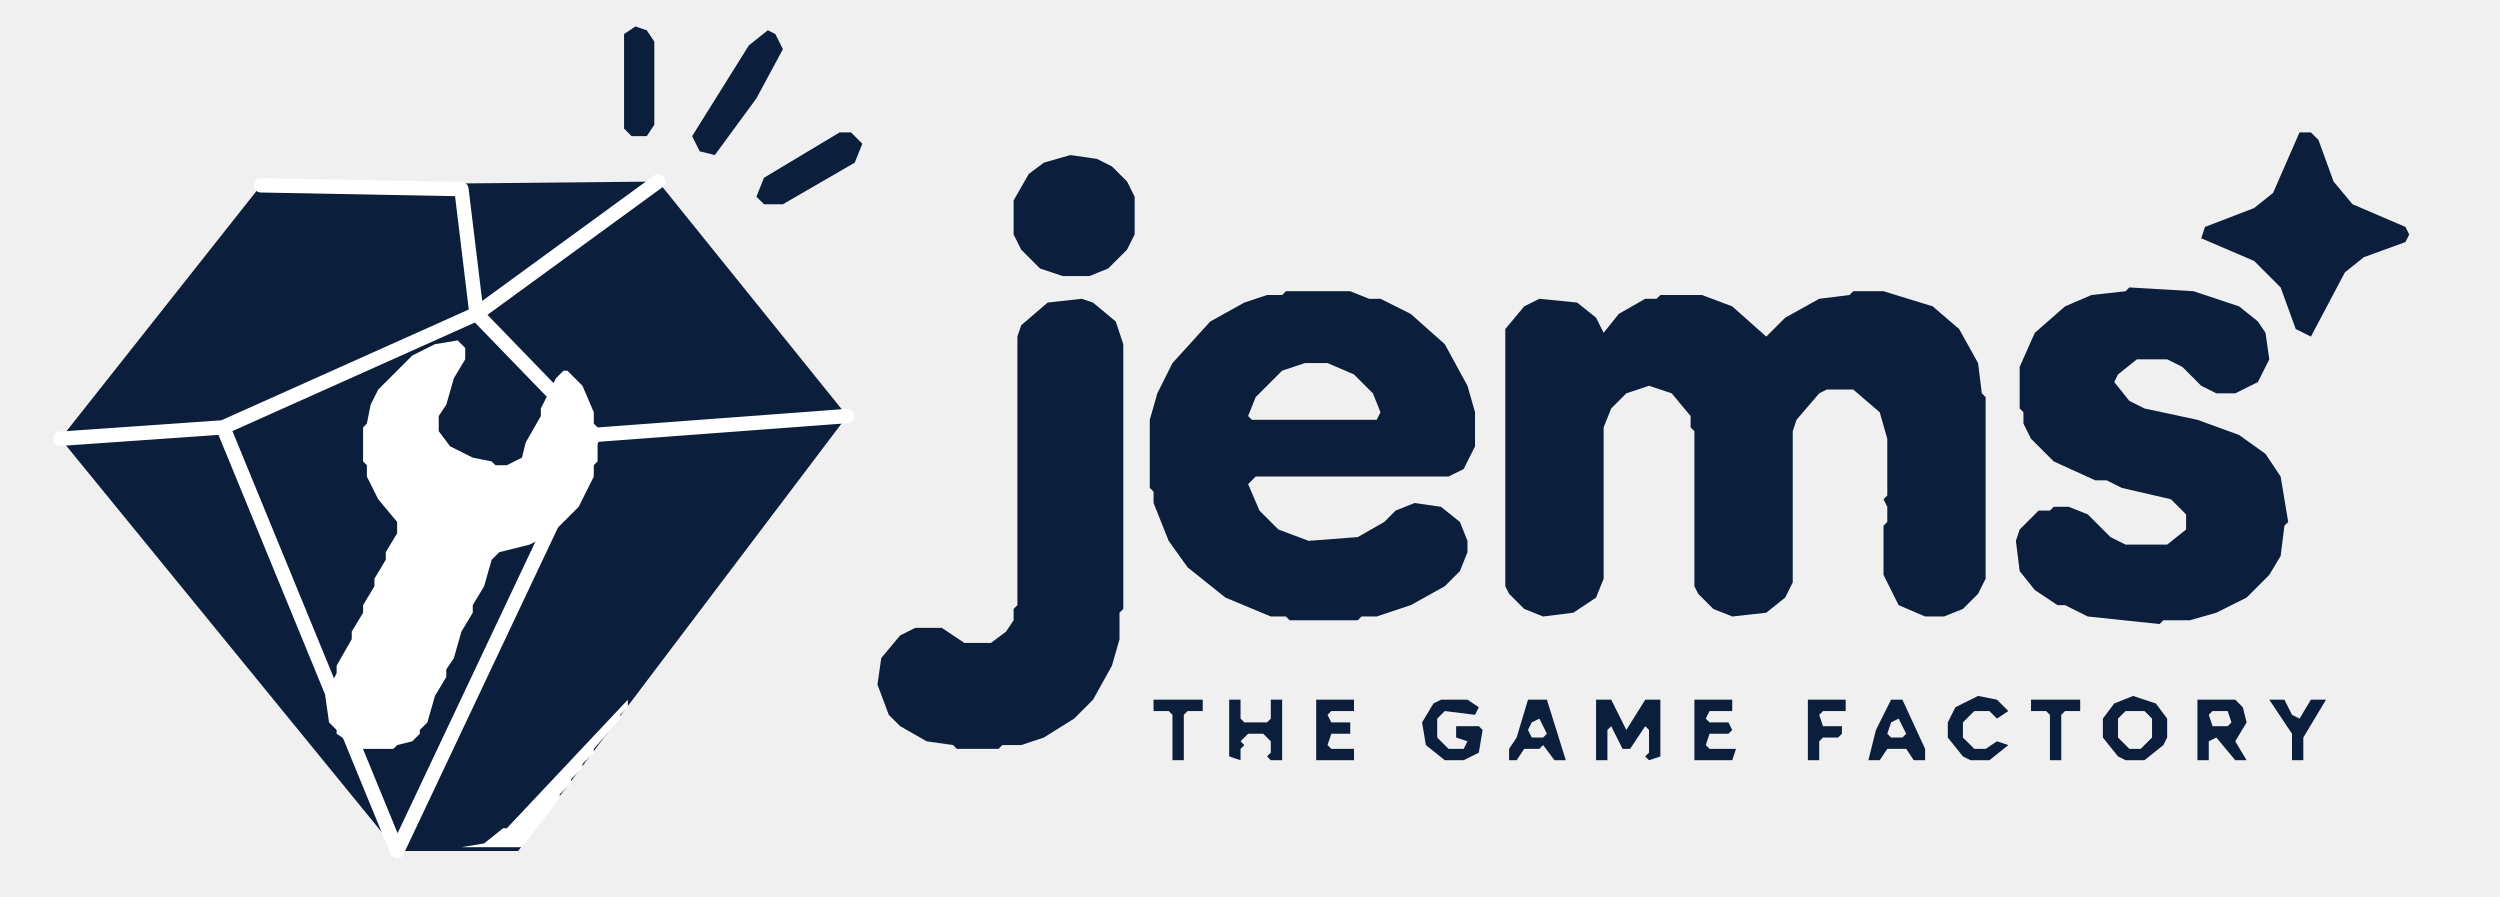
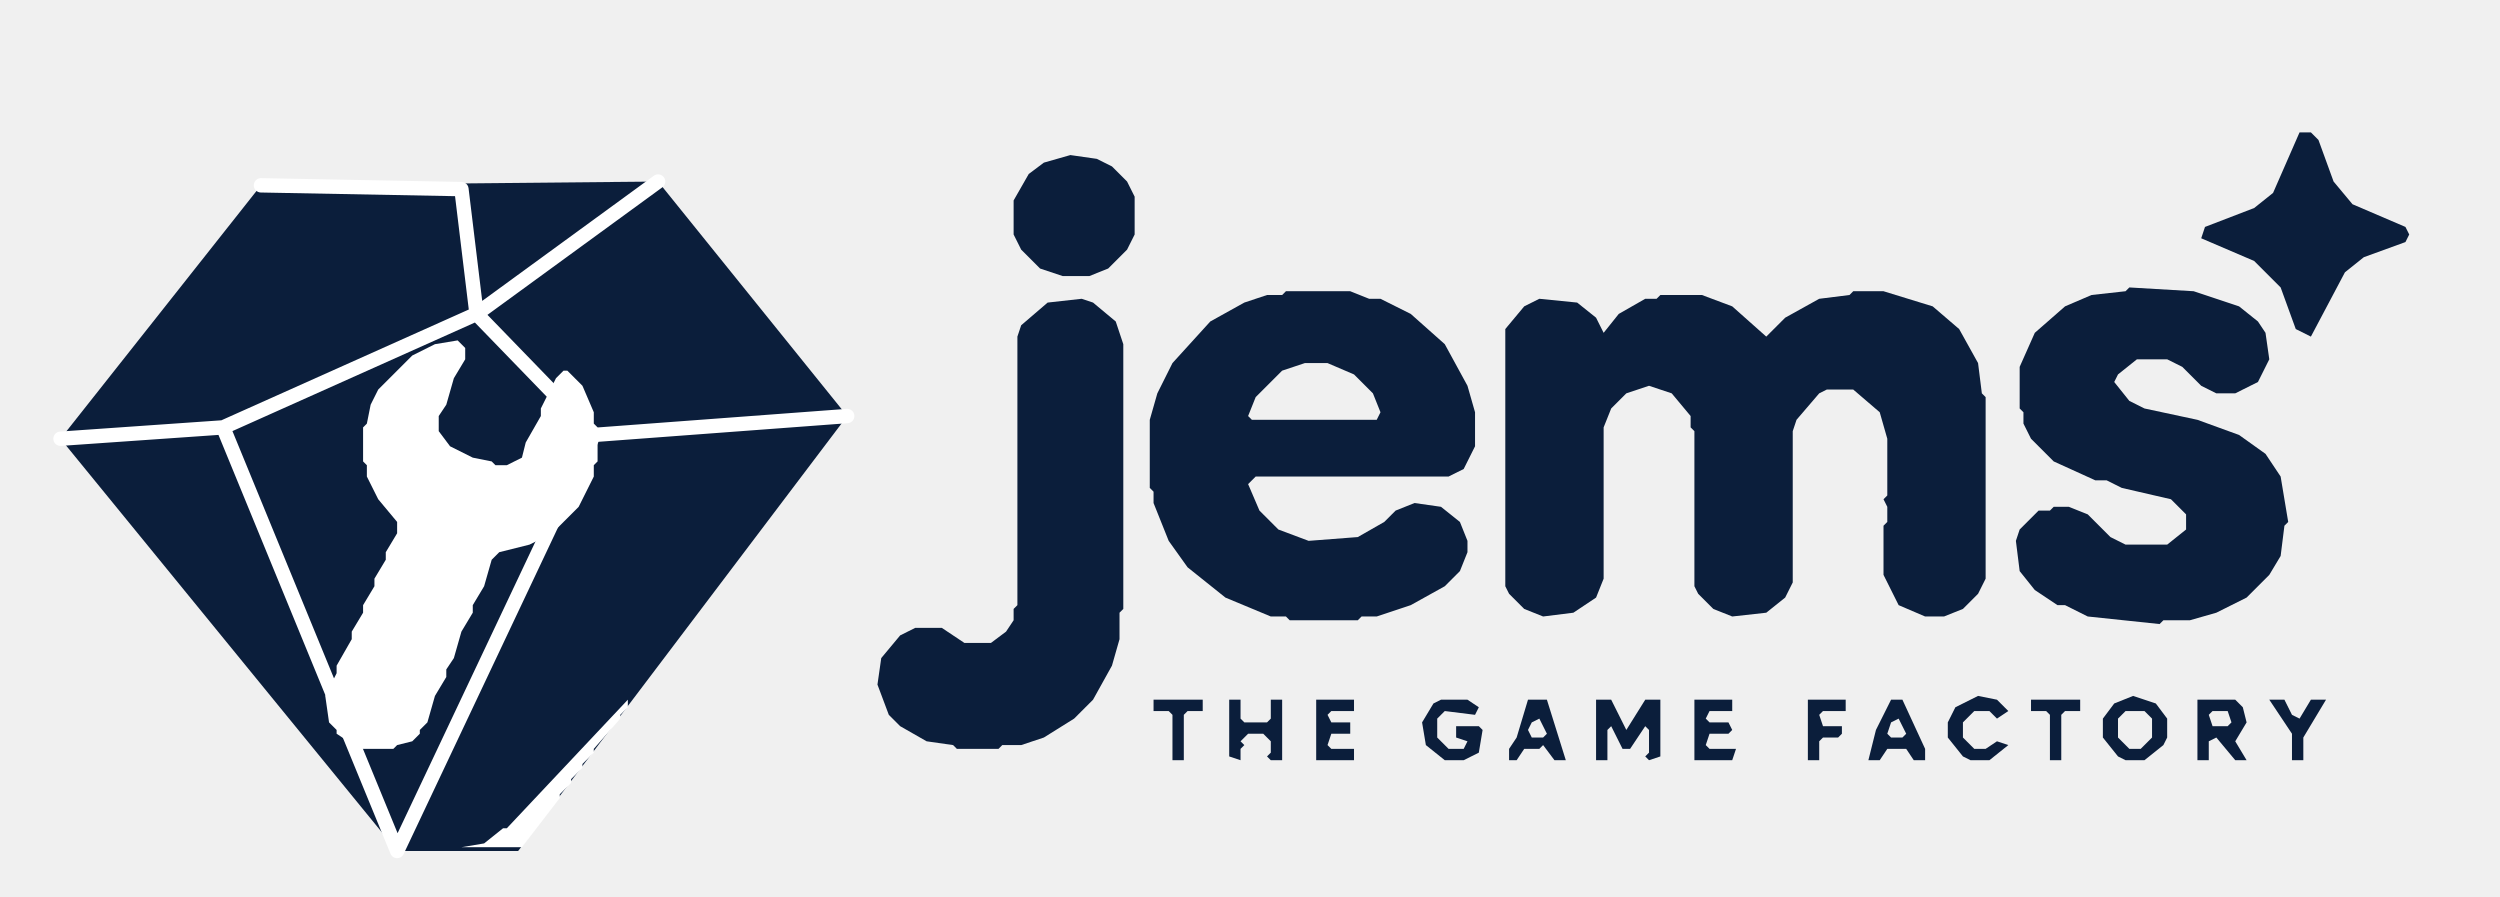
<svg xmlns="http://www.w3.org/2000/svg" viewBox="0 0 661 237" role="img" aria-labelledby="jemsMono">
  <path d="M16 116 69 49 174 48 224 110 137 225 105 225Z" fill="#0B1E3B" />
  <path d="M69 49 122 50 126 83 59 113M126 83 174 48M59 113 16 116M157 115 224 110M59 113 105 225M126 83 157 115 105 225" fill="none" stroke="#fff" stroke-width="3.8" stroke-linejoin="round" stroke-linecap="round" />
  <path fill="#fff" fill-rule="evenodd" d="M166,185 134,219 133,219 128,223 122,224 138,224 148,211 148,210 151,207 151,206 154,203 154,202 157,199 157,198 164,190 164,189 166,187Z M150,98 149,98 147,100 143,108 143,110 139,117 138,121 134,123 131,123 130,122 125,121 119,118 116,114 116,110 118,107 120,100 123,95 123,92 121,90 115,91 109,94 100,103 98,107 97,112 96,113 96,122 97,123 97,126 100,132 105,138 105,141 102,146 102,148 99,153 99,155 96,160 96,162 93,167 93,169 89,176 89,178 86,184 87,191 89,193 89,194 95,198 104,198 105,197 109,196 111,194 111,193 113,191 115,184 118,179 118,177 120,174 122,167 125,162 125,160 128,155 130,148 132,146 140,144 146,141 153,134 157,126 157,123 158,122 158,113 157,112 157,109 154,102Z" />
-   <path fill="#0B1E3B" d="M228,38 225,35 222,35 202,47 200,52 202,54 207,54 226,43Z M205,9 203,8 198,12 183,36 185,40 189,41 200,26 207,13Z M168,7 165,9 165,34 167,36 171,36 173,33 173,11 171,8Z" />
  <path fill="#0B1E3B" d="M608,35 601,51 596,55 583,60 582,63 596,69 603,76 607,87 611,89 620,72 625,68 636,64 637,62 636,60 622,54 617,48 613,37 611,35Z" />
  <path fill="#0B1E3B" fill-rule="evenodd" d="M600,185 606,194 606,201 609,201 609,195 615,185 611,185 608,190 606,189 604,185Z M581,185 581,201 584,201 584,196 586,195 591,201 594,201 591,196 594,191 593,187 591,185Z M584,189 585,188 589,188 590,191 589,192 585,192Z M537,185 537,188 541,188 542,189 542,201 545,201 545,189 546,188 550,188 550,185Z M500,185 496,193 494,201 497,201 499,198 504,198 506,201 509,201 509,198 503,185Z M499,194 500,191 502,190 504,194 503,195 500,195Z M488,185 478,185 478,201 481,201 481,196 482,195 486,195 487,194 487,192 482,192 481,189 482,188 488,188Z M448,185 448,201 458,201 459,198 452,198 451,197 452,194 457,194 458,193 457,191 452,191 451,190 452,188 458,188 458,185Z M422,185 422,201 425,201 425,193 426,192 429,198 431,198 435,192 436,193 436,199 435,200 436,201 439,200 439,185 435,185 430,193 426,185Z M404,185 401,195 399,198 399,201 401,201 403,198 407,198 408,197 411,201 414,201 409,185Z M404,193 405,191 407,190 409,194 408,195 405,195Z M379,186 376,191 377,197 382,201 387,201 391,199 392,193 391,192 385,192 385,195 388,196 387,198 383,198 380,195 380,190 382,188 390,189 391,187 388,185 381,185Z M348,185 348,201 358,201 358,198 352,198 351,197 352,194 357,194 357,191 352,191 351,189 352,188 358,188 358,185Z M325,185 325,200 328,201 328,198 329,197 328,196 330,194 334,194 336,196 336,199 335,200 336,201 339,201 339,185 336,185 336,190 335,191 329,191 328,190 328,185Z M305,185 305,188 309,188 310,189 310,201 313,201 313,189 314,188 318,188 318,185Z M564,184 559,186 556,190 556,195 560,200 562,201 567,201 572,197 573,195 573,190 570,186Z M562,188 567,188 569,190 569,195 566,198 563,198 560,195 560,190Z M523,184 517,187 515,191 515,195 519,200 521,201 526,201 531,197 528,196 525,198 522,198 519,195 519,191 522,188 526,188 528,190 531,188 528,185Z M289,80 286,79 277,80 270,86 269,89 269,160 268,161 268,164 266,167 262,170 255,170 249,166 242,166 238,168 233,174 232,181 235,189 238,192 245,196 252,197 253,198 264,198 265,197 270,197 276,195 284,190 289,185 294,176 296,169 296,162 297,161 297,91 295,85Z M518,87 511,81 498,77 490,77 489,78 481,79 472,84 467,89 458,81 450,78 439,78 438,79 435,79 428,83 424,88 422,84 417,80 407,79 403,81 398,87 398,155 399,157 403,161 408,163 416,162 422,158 424,153 424,113 426,108 430,104 436,102 442,104 447,110 447,113 448,114 448,155 449,157 453,161 458,163 467,162 472,158 474,154 474,114 475,111 481,104 483,103 490,103 497,109 499,116 499,131 498,132 499,134 499,138 498,139 498,152 502,160 509,163 514,163 519,161 523,157 525,153 525,105 524,104 523,96Z M320,85 310,96 306,104 304,111 304,129 305,130 305,133 309,143 314,150 324,158 336,163 340,163 341,164 359,164 360,163 364,163 373,160 382,155 386,151 388,146 388,143 386,138 381,134 374,133 369,135 366,138 359,142 346,143 338,140 333,135 330,128 332,126 383,126 387,124 390,118 390,109 388,102 382,91 373,83 365,79 362,79 357,77 340,77 339,78 335,78 329,80Z M330,110 332,105 339,98 345,96 351,96 358,99 363,104 365,109 364,111 331,111Z M553,78 546,81 538,88 534,97 534,108 535,109 535,112 537,116 543,122 554,127 557,127 561,129 574,132 578,136 578,140 573,144 562,144 558,142 552,136 547,134 543,134 542,135 539,135 534,140 533,143 534,151 538,156 544,160 546,160 552,163 571,165 572,164 579,164 586,162 594,158 600,152 603,147 604,139 605,138 603,126 599,120 592,115 581,111 567,108 563,106 559,101 560,99 565,95 573,95 577,97 582,102 586,104 591,104 597,101 600,95 599,88 597,85 592,81 580,77 563,76 562,77Z M283,41 276,43 272,46 268,53 268,62 270,66 275,71 281,73 288,73 293,71 298,66 300,62 300,52 298,48 294,44 290,42Z" />
</svg>
